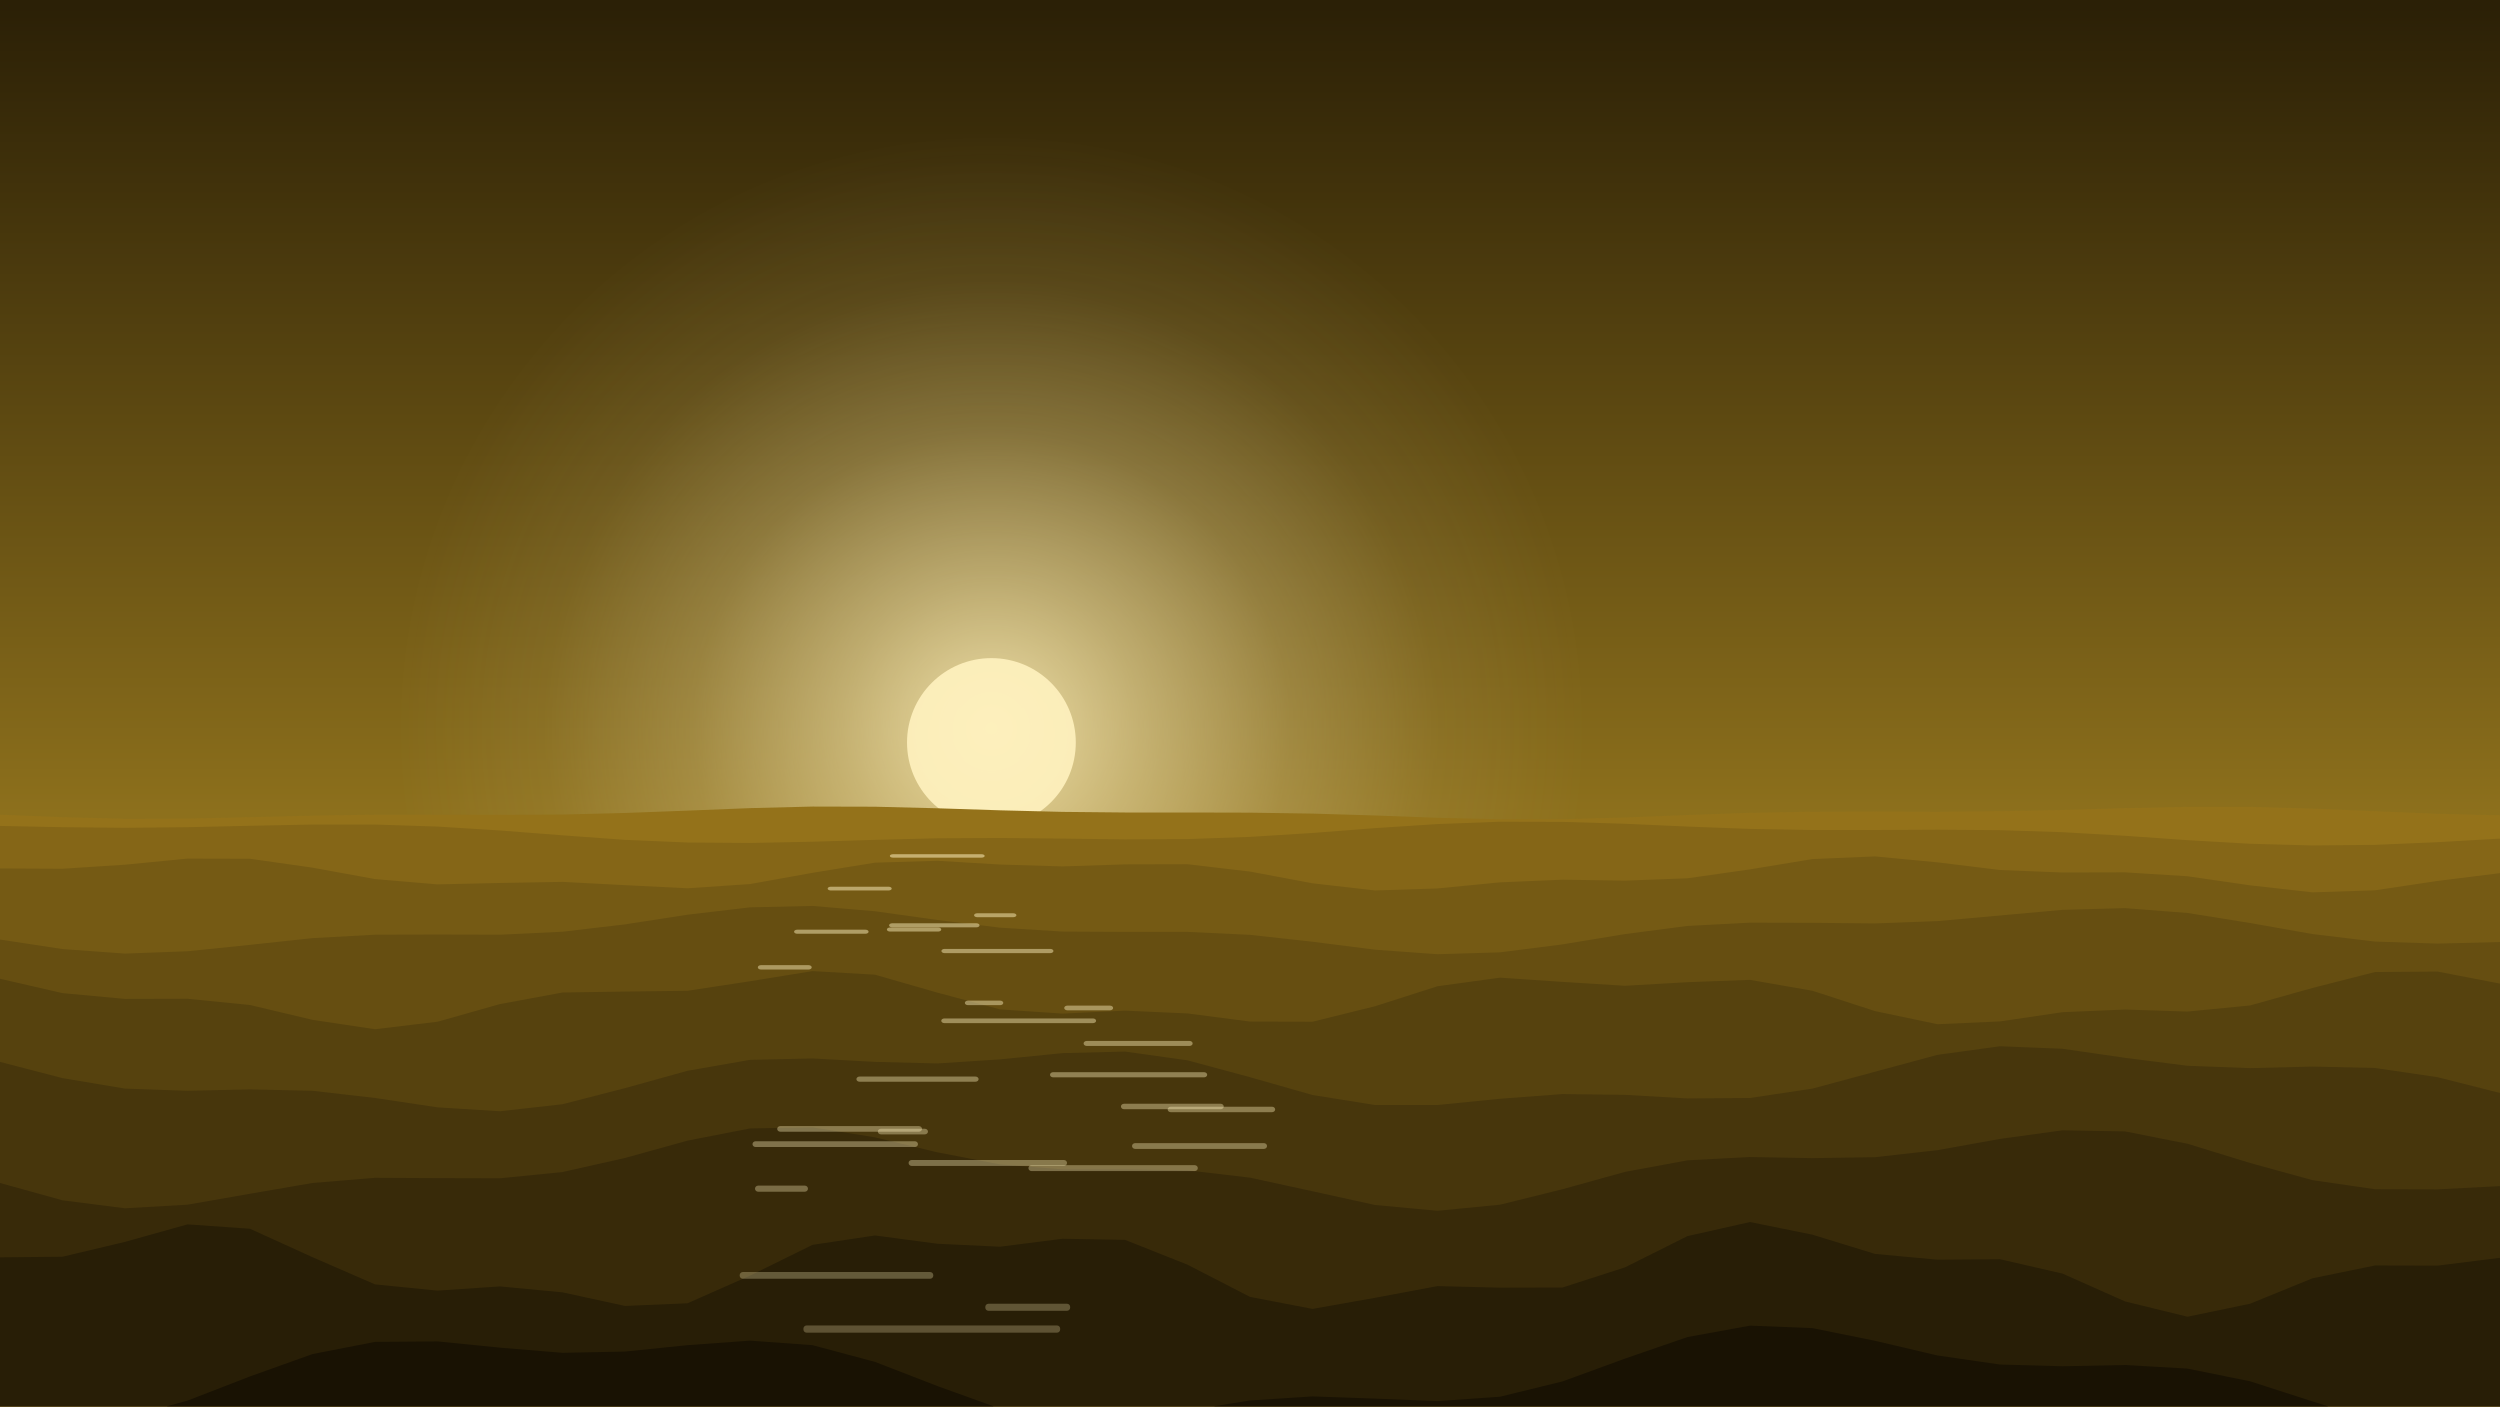
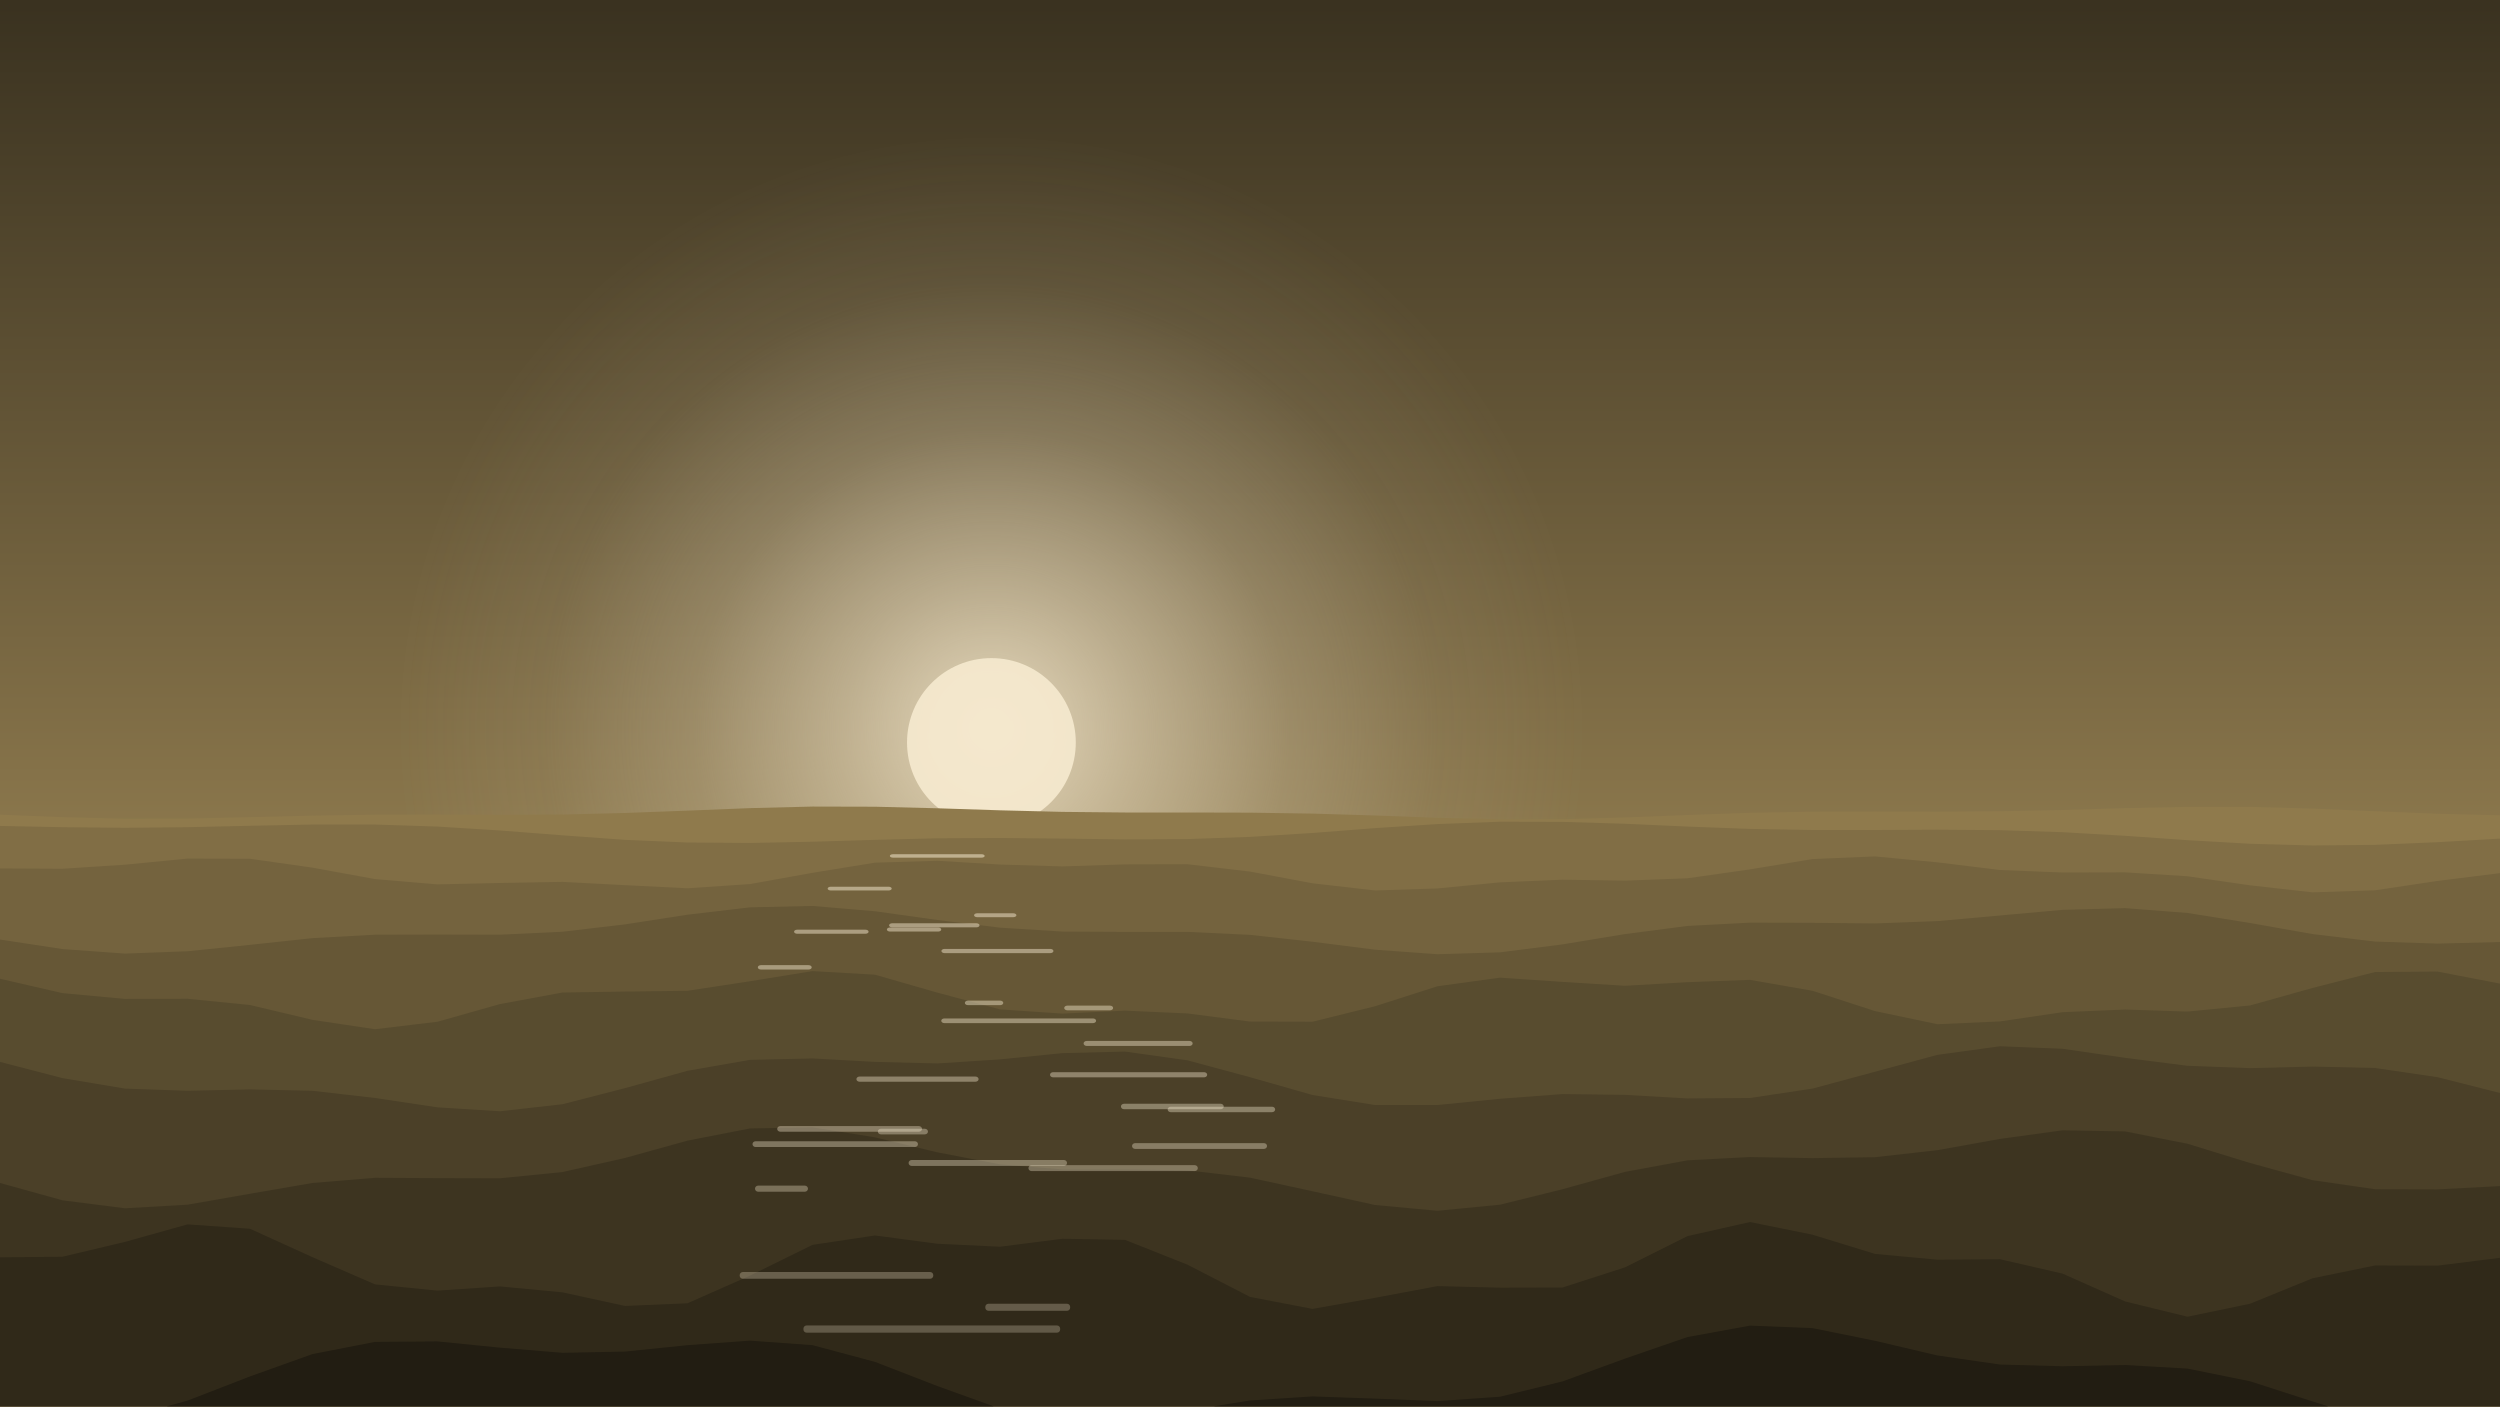
<svg xmlns="http://www.w3.org/2000/svg" viewBox="0 0 1600 900" width="1600" height="900" preserveAspectRatio="xMidYMid slice">
  <defs>
    <linearGradient id="l1" x1="0" y1="0" x2="0" y2="1">
-       <stop offset="0" stop-color="#2b2006" />
-       <stop offset="1" stop-color="#d4aa2c" />
+       <stop offset="0" stop-color="#3a3220" />
+       <stop offset="1" stop-color="#c2a66a" />
    </linearGradient>
    <radialGradient id="g2">
-       <stop offset="0" stop-color="#fff2bf" stop-opacity="0.85" />
-       <stop offset="0.25" stop-color="#fff2bf" stop-opacity="0.527" />
-       <stop offset="0.5" stop-color="#fff2bf" stop-opacity="0.238" />
-       <stop offset="0.75" stop-color="#fff2bf" stop-opacity="0.068" />
-       <stop offset="1" stop-color="#fff2bf" stop-opacity="0.0" />
+       <stop offset="0" stop-color="#f6ead0" stop-opacity="0.85" />
+       <stop offset="0.25" stop-color="#f6ead0" stop-opacity="0.527" />
+       <stop offset="0.5" stop-color="#f6ead0" stop-opacity="0.238" />
+       <stop offset="0.75" stop-color="#f6ead0" stop-opacity="0.068" />
+       <stop offset="1" stop-color="#f6ead0" stop-opacity="0.0" />
    </radialGradient>
  </defs>
  <rect width="1600" height="900" fill="url(#l1)" />
  <circle cx="634.5" cy="466.2" r="378" fill="url(#g2)" />
-   <circle cx="634.5" cy="475.2" r="54" fill="#fff2bf" fill-opacity="0.9" />
-   <polygon points="-80,518.4 -80,518.4 -40,519.6 0,521.4 40,523 80,524 120,523.9 160,523 200,522 240,521.4 280,521.4 320,521.5 360,521.3 400,520.3 440,518.8 480,517.2 520,516.2 560,516.3 600,517.3 640,518.6 680,519.6 720,520 760,520 800,520.1 840,520.7 880,521.9 920,523.4 960,524.3 1000,524.3 1040,523.2 1080,521.6 1120,520.2 1160,519.5 1200,519.4 1240,519.5 1280,519.2 1320,518.4 1360,517.2 1400,516.4 1440,516.4 1480,517.5 1520,519.2 1560,520.8 1600,521.8 1640,522.1 1680,521.8 1680,521.8 1680,980 -80,980" fill="#94721a" />
-   <polygon points="-80,528.8 -80,528.8 -40,528.2 0,528.6 40,529.4 80,529.8 120,529.4 160,528.5 200,527.7 240,527.7 280,529 320,531.5 360,534.6 400,537.5 440,539.2 480,539.5 520,538.7 560,537.5 600,536.5 640,536.3 680,536.7 720,537.2 760,537 800,535.6 840,533.1 880,530 920,527.4 960,525.9 1000,526 1040,527.2 1080,529 1120,530.5 1160,531.2 1200,531.2 1240,531 1280,531.3 1320,532.6 1360,534.9 1400,537.7 1440,540 1480,541.1 1520,540.7 1560,539 1600,536.7 1640,534.7 1680,533.5 1680,533.5 1680,980 -80,980" fill="#856617" />
-   <polygon points="-80,561.1 -80,561.1 -40,556.3 0,555.8 40,556 80,553.4 120,549.5 160,549.6 200,555.3 240,562.6 280,566 320,565.1 360,564.4 400,566.5 440,568.5 480,565.8 520,558.6 560,552.1 600,550.9 640,553.3 680,554.5 720,553.2 760,553.1 800,557.8 840,565.3 880,569.9 920,568.6 960,564.7 1000,563 1040,563.6 1080,562.1 1120,556.4 1160,549.8 1200,548.1 1240,551.9 1280,556.8 1320,558.4 1360,558.3 1400,560.8 1440,566.6 1480,571.1 1520,569.8 1560,563.8 1600,558.8 1640,557.6 1680,557.7 1680,557.7 1680,980 -80,980" fill="#755a14" />
-   <polygon points="-80,589.9 -80,589.9 -40,594.5 0,601.3 40,607.4 80,610.3 120,608.8 160,604.7 200,600.4 240,598.2 280,598.1 320,598.2 360,596.3 400,591.6 440,585.4 480,580.7 520,579.8 560,583.2 600,588.8 640,593.7 680,596.2 720,596.4 760,596.4 800,598.3 840,602.7 880,607.8 920,610.7 960,609.5 1000,604.4 1040,597.8 1080,592.6 1120,590.5 1160,590.6 1200,591 1240,589.5 1280,585.9 1320,582.3 1360,581.2 1400,584.3 1440,590.7 1480,597.8 1520,602.6 1560,603.9 1600,602.9 1640,601.8 1680,602.5 1680,602.5 1680,980 -80,980" fill="#664e11" />
-   <polygon points="-80,624.1 -80,624.1 -40,619.9 0,626.4 40,635.6 80,639.3 120,639.2 160,643.2 200,652.7 240,658.7 280,653.9 320,642.6 360,635.2 400,634.6 440,634.1 480,628 520,621.5 560,623.8 600,635.3 640,646 680,648.7 720,646.8 760,648.6 800,653.8 840,653.9 880,644 920,631.2 960,625.7 1000,628.4 1040,630.9 1080,628.6 1120,627.1 1160,634.1 1200,647.1 1240,655.5 1280,653.7 1320,647.8 1360,646.1 1400,647.4 1440,643.5 1480,632.3 1520,622.1 1560,621.8 1600,629.5 1640,635.5 1680,636 1680,636 1680,980 -80,980" fill="#56420e" />
-   <polygon points="-80,667.4 -80,667.4 -40,670.4 0,679.6 40,690 80,696.7 120,698.1 160,697.2 200,698.1 240,702.7 280,708.7 320,711.2 360,706.7 400,696.4 440,685.3 480,678.3 520,677.4 560,679.6 600,680.6 640,678 680,674 720,673 760,678.6 800,689.4 840,700.8 880,707.2 920,707.2 960,703.2 1000,700.2 1040,700.7 1080,703 1120,702.7 1160,696.7 1200,685.9 1240,675.1 1280,669.6 1320,671.2 1360,677 1400,682.1 1440,683.6 1480,682.6 1520,683.5 1560,689.4 1600,699.5 1640,709.2 1680,713.2 1680,713.2 1680,980 -80,980" fill="#47360c" />
-   <polygon points="-80,737.1 -80,737.1 -40,745.1 0,757.1 40,768.2 80,773.3 120,771 160,764 200,757.1 240,753.8 280,754 320,754.1 360,750.1 400,741.1 440,730 480,722.2 520,721.5 560,727.9 600,737.5 640,745.2 680,748.4 720,748.4 760,749 800,753.7 840,762.4 880,771.2 920,774.9 960,771 1000,761.1 1040,750 1080,742.6 1120,740.5 1160,741.2 1200,740.6 1240,736.1 1280,728.9 1320,723.4 1360,724.1 1400,732 1440,744.3 1480,755.3 1520,761.1 1560,761.2 1600,759.1 1640,759 1680,762.5 1680,762.5 1680,980 -80,980" fill="#382a09" />
-   <polygon points="-80,820.5 -80,820.5 -40,806.7 0,804.7 40,804.3 80,794.8 120,783.6 160,786.4 200,804.6 240,822 280,826 320,823.3 360,827.1 400,835.8 440,834.1 480,816.4 520,796.7 560,790.7 600,796 640,797.9 680,792.8 720,793.5 760,809.4 800,830 840,837.7 880,830.6 920,823.1 960,824.1 1000,824 1040,811.1 1080,791.1 1120,782.1 1160,790.2 1200,802.5 1240,806.2 1280,805.9 1320,815.1 1360,832.9 1400,842.7 1440,834.4 1480,818.1 1520,809.9 1560,810 1600,805 1640,790.8 1680,781.1 1680,781.1 1680,980 -80,980" fill="#281e06" />
-   <polygon points="-80,894.2 -80,894.2 -40,898.5 0,905.3 40,909.8 80,907.3 120,896.4 160,880.9 200,866.6 240,858.8 280,858.5 320,862.5 360,865.8 400,865 440,860.9 480,858 520,860.9 560,871.6 600,887.1 640,901.5 680,909.3 720,908.8 760,902.7 800,896.3 840,893.7 880,895.1 920,896.7 960,893.9 1000,884.1 1040,869.5 1080,855.7 1120,848.4 1160,850 1200,858.1 1240,867.5 1280,873.3 1320,874.4 1360,873.6 1400,875.9 1440,884 1480,896.9 1520,909.4 1560,915.7 1600,913 1640,903 1680,891 1680,891 1680,980 -80,980" fill="#191203" />
-   <rect x="617.5" y="640.4" width="24.6" height="2.9" rx="2" fill="#fff2bf" fill-opacity="0.44" />
-   <rect x="747.3" y="708.3" width="68.8" height="3.5" rx="2" fill="#fff2bf" fill-opacity="0.38" />
-   <rect x="658.2" y="745.7" width="108.4" height="3.8" rx="2" fill="#fff2bf" fill-opacity="0.34" />
-   <rect x="514.2" y="848.3" width="164.3" height="4.6" rx="2" fill="#fff2bf" fill-opacity="0.25" />
-   <rect x="481.6" y="730.4" width="105.9" height="3.7" rx="2" fill="#fff2bf" fill-opacity="0.36" />
-   <rect x="497.4" y="720.7" width="92.7" height="3.6" rx="2" fill="#fff2bf" fill-opacity="0.37" />
-   <rect x="672" y="686.2" width="100.6" height="3.3" rx="2" fill="#fff2bf" fill-opacity="0.4" />
-   <rect x="569.5" y="546.7" width="60.7" height="2.2" rx="2" fill="#fff2bf" fill-opacity="0.53" />
-   <rect x="529.7" y="567.5" width="41" height="2.4" rx="2" fill="#fff2bf" fill-opacity="0.51" />
-   <rect x="569" y="590.9" width="57.9" height="2.6" rx="2" fill="#fff2bf" fill-opacity="0.48" />
-   <rect x="717.4" y="706.4" width="65.8" height="3.5" rx="2" fill="#fff2bf" fill-opacity="0.38" />
-   <rect x="508.2" y="595" width="47.7" height="2.6" rx="2" fill="#fff2bf" fill-opacity="0.48" />
-   <rect x="681.1" y="643.6" width="31.3" height="3" rx="2" fill="#fff2bf" fill-opacity="0.44" />
-   <rect x="724.5" y="731.6" width="86.4" height="3.7" rx="2" fill="#fff2bf" fill-opacity="0.36" />
-   <rect x="693.5" y="666.2" width="69.8" height="3.2" rx="2" fill="#fff2bf" fill-opacity="0.42" />
-   <rect x="483.2" y="758.8" width="33.9" height="3.9" rx="2" fill="#fff2bf" fill-opacity="0.33" />
-   <rect x="623.4" y="584.5" width="27.1" height="2.5" rx="2" fill="#fff2bf" fill-opacity="0.49" />
-   <rect x="485" y="617.7" width="34.5" height="2.8" rx="2" fill="#fff2bf" fill-opacity="0.46" />
-   <rect x="567.6" y="593.6" width="34.8" height="2.6" rx="2" fill="#fff2bf" fill-opacity="0.48" />
-   <rect x="581.5" y="742.4" width="101.4" height="3.8" rx="2" fill="#fff2bf" fill-opacity="0.35" />
-   <rect x="602.4" y="651.8" width="99.1" height="3" rx="2" fill="#fff2bf" fill-opacity="0.43" />
-   <rect x="630.6" y="834.4" width="54.3" height="4.5" rx="2" fill="#fff2bf" fill-opacity="0.26" />
-   <rect x="548.1" y="689" width="78.2" height="3.3" rx="2" fill="#fff2bf" fill-opacity="0.39" />
-   <rect x="473.4" y="814.1" width="123.9" height="4.3" rx="2" fill="#fff2bf" fill-opacity="0.28" />
-   <rect x="561.8" y="722.4" width="32.1" height="3.6" rx="2" fill="#fff2bf" fill-opacity="0.36" />
-   <rect x="602.5" y="607.3" width="71.7" height="2.7" rx="2" fill="#fff2bf" fill-opacity="0.47" />
+   <circle cx="634.5" cy="475.2" r="54" fill="#f6ead0" fill-opacity="0.9" />
+   <polygon points="-80,518.4 -80,518.4 -40,519.6 0,521.4 40,523 80,524 120,523.9 160,523 200,522 240,521.4 280,521.4 320,521.5 360,521.3 400,520.3 440,518.8 480,517.2 520,516.2 560,516.3 600,517.3 640,518.6 680,519.6 720,520 760,520 800,520.1 840,520.7 880,521.9 920,523.4 960,524.3 1000,524.3 1040,523.2 1080,521.6 1120,520.2 1160,519.5 1200,519.4 1240,519.5 1280,519.2 1320,518.4 1360,517.2 1400,516.4 1440,516.4 1480,517.5 1520,519.2 1560,520.8 1600,521.8 1640,522.1 1680,521.8 1680,521.8 1680,980 -80,980" fill="#8f7a4c" />
+   <polygon points="-80,528.8 -80,528.8 -40,528.2 0,528.6 40,529.4 80,529.8 120,529.4 160,528.5 200,527.7 240,527.7 280,529 320,531.5 360,534.6 400,537.5 440,539.2 480,539.5 520,538.7 560,537.5 600,536.5 640,536.3 680,536.7 720,537.2 760,537 800,535.6 840,533.1 880,530 920,527.4 960,525.9 1000,526 1040,527.2 1080,529 1120,530.5 1160,531.2 1200,531.2 1240,531 1280,531.3 1320,532.6 1360,534.9 1400,537.7 1440,540 1480,541.1 1520,540.7 1560,539 1600,536.7 1640,534.7 1680,533.5 1680,533.5 1680,980 -80,980" fill="#816e45" />
+   <polygon points="-80,561.1 -80,561.1 -40,556.3 0,555.8 40,556 80,553.4 120,549.5 160,549.6 200,555.3 240,562.6 280,566 320,565.1 360,564.4 400,566.5 440,568.5 480,565.8 520,558.6 560,552.1 600,550.9 640,553.3 680,554.5 720,553.2 760,553.1 800,557.8 840,565.3 880,569.9 920,568.6 960,564.7 1000,563 1040,563.6 1080,562.1 1120,556.4 1160,549.8 1200,548.1 1240,551.9 1280,556.8 1320,558.4 1360,558.3 1400,560.8 1440,566.6 1480,571.1 1520,569.8 1560,563.8 1600,558.8 1640,557.6 1680,557.7 1680,557.7 1680,980 -80,980" fill="#74633e" />
+   <polygon points="-80,589.9 -80,589.9 -40,594.5 0,601.3 40,607.4 80,610.3 120,608.8 160,604.7 200,600.4 240,598.2 280,598.1 320,598.2 360,596.3 400,591.6 440,585.4 480,580.7 520,579.8 560,583.2 600,588.8 640,593.7 680,596.2 720,596.4 760,596.4 800,598.3 840,602.7 880,607.8 920,610.7 960,609.5 1000,604.4 1040,597.8 1080,592.6 1120,590.5 1160,590.6 1200,591 1240,589.5 1280,585.9 1320,582.3 1360,581.2 1400,584.3 1440,590.7 1480,597.8 1520,602.6 1560,603.9 1600,602.9 1640,601.8 1680,602.5 1680,602.5 1680,980 -80,980" fill="#665736" />
+   <polygon points="-80,624.1 -80,624.1 -40,619.9 0,626.4 40,635.6 80,639.3 120,639.2 160,643.2 200,652.7 240,658.7 280,653.9 320,642.6 360,635.2 400,634.6 440,634.1 480,628 520,621.5 560,623.8 600,635.3 640,646 680,648.7 720,646.8 760,648.6 800,653.8 840,653.9 880,644 920,631.2 960,625.7 1000,628.4 1040,630.9 1080,628.6 1120,627.1 1160,634.1 1200,647.1 1240,655.5 1280,653.7 1320,647.8 1360,646.1 1400,647.4 1440,643.5 1480,632.3 1520,622.1 1560,621.8 1600,629.5 1640,635.5 1680,636 1680,636 1680,980 -80,980" fill="#584c2f" />
+   <polygon points="-80,667.4 -80,667.4 -40,670.4 0,679.6 40,690 80,696.7 120,698.1 160,697.2 200,698.1 240,702.7 280,708.7 320,711.2 360,706.7 400,696.4 440,685.3 480,678.3 520,677.4 560,679.6 600,680.6 640,678 680,674 720,673 760,678.6 800,689.4 840,700.8 880,707.2 920,707.2 960,703.2 1000,700.2 1040,700.7 1080,703 1120,702.7 1160,696.7 1200,685.9 1240,675.1 1280,669.6 1320,671.2 1360,677 1400,682.1 1440,683.6 1480,682.6 1520,683.5 1560,689.4 1600,699.5 1640,709.2 1680,713.2 1680,713.2 1680,980 -80,980" fill="#4b4028" />
+   <polygon points="-80,737.1 -80,737.1 -40,745.1 0,757.1 40,768.2 80,773.3 120,771 160,764 200,757.1 240,753.8 280,754 320,754.1 360,750.1 400,741.1 440,730 480,722.2 520,721.5 560,727.9 600,737.5 640,745.2 680,748.4 720,748.4 760,749 800,753.7 840,762.4 880,771.2 920,774.9 960,771 1000,761.1 1040,750 1080,742.6 1120,740.5 1160,741.2 1200,740.6 1240,736.1 1280,728.9 1320,723.4 1360,724.1 1400,732 1440,744.3 1480,755.3 1520,761.1 1560,761.2 1600,759.1 1640,759 1680,762.5 1680,762.5 1680,980 -80,980" fill="#3d3420" />
+   <polygon points="-80,820.5 -80,820.5 -40,806.7 0,804.7 40,804.3 80,794.8 120,783.6 160,786.4 200,804.6 240,822 280,826 320,823.3 360,827.1 400,835.8 440,834.1 480,816.4 520,796.7 560,790.7 600,796 640,797.9 680,792.8 720,793.5 760,809.4 800,830 840,837.7 880,830.6 920,823.1 960,824.1 1000,824 1040,811.1 1080,791.1 1120,782.1 1160,790.2 1200,802.5 1240,806.2 1280,805.9 1320,815.1 1360,832.9 1400,842.7 1440,834.4 1480,818.1 1520,809.9 1560,810 1600,805 1640,790.8 1680,781.1 1680,781.1 1680,980 -80,980" fill="#302919" />
+   <polygon points="-80,894.2 -80,894.2 -40,898.5 0,905.3 40,909.8 80,907.3 120,896.4 160,880.9 200,866.6 240,858.8 280,858.5 320,862.5 360,865.8 400,865 440,860.9 480,858 520,860.9 560,871.6 600,887.1 640,901.5 680,909.3 720,908.8 760,902.7 800,896.3 840,893.7 880,895.1 920,896.7 960,893.9 1000,884.1 1040,869.5 1080,855.7 1120,848.4 1160,850 1200,858.1 1240,867.5 1280,873.3 1320,874.4 1360,873.6 1400,875.9 1440,884 1480,896.9 1520,909.4 1560,915.7 1600,913 1640,903 1680,891 1680,891 1680,980 -80,980" fill="#221d12" />
+   <rect x="617.5" y="640.4" width="24.6" height="2.9" rx="2" fill="#f6ead0" fill-opacity="0.44" />
+   <rect x="747.3" y="708.3" width="68.8" height="3.5" rx="2" fill="#f6ead0" fill-opacity="0.38" />
+   <rect x="658.2" y="745.7" width="108.4" height="3.8" rx="2" fill="#f6ead0" fill-opacity="0.34" />
+   <rect x="514.2" y="848.3" width="164.3" height="4.6" rx="2" fill="#f6ead0" fill-opacity="0.25" />
+   <rect x="481.6" y="730.4" width="105.9" height="3.7" rx="2" fill="#f6ead0" fill-opacity="0.36" />
+   <rect x="497.4" y="720.7" width="92.7" height="3.6" rx="2" fill="#f6ead0" fill-opacity="0.37" />
+   <rect x="672" y="686.2" width="100.6" height="3.3" rx="2" fill="#f6ead0" fill-opacity="0.4" />
+   <rect x="569.5" y="546.7" width="60.7" height="2.2" rx="2" fill="#f6ead0" fill-opacity="0.53" />
+   <rect x="529.7" y="567.5" width="41" height="2.4" rx="2" fill="#f6ead0" fill-opacity="0.51" />
+   <rect x="569" y="590.9" width="57.9" height="2.6" rx="2" fill="#f6ead0" fill-opacity="0.48" />
+   <rect x="717.4" y="706.4" width="65.8" height="3.5" rx="2" fill="#f6ead0" fill-opacity="0.38" />
+   <rect x="508.2" y="595" width="47.7" height="2.6" rx="2" fill="#f6ead0" fill-opacity="0.48" />
+   <rect x="681.1" y="643.6" width="31.3" height="3" rx="2" fill="#f6ead0" fill-opacity="0.44" />
+   <rect x="724.5" y="731.6" width="86.4" height="3.7" rx="2" fill="#f6ead0" fill-opacity="0.36" />
+   <rect x="693.5" y="666.2" width="69.8" height="3.2" rx="2" fill="#f6ead0" fill-opacity="0.42" />
+   <rect x="483.2" y="758.8" width="33.9" height="3.9" rx="2" fill="#f6ead0" fill-opacity="0.33" />
+   <rect x="623.4" y="584.5" width="27.1" height="2.5" rx="2" fill="#f6ead0" fill-opacity="0.49" />
+   <rect x="485" y="617.7" width="34.5" height="2.8" rx="2" fill="#f6ead0" fill-opacity="0.46" />
+   <rect x="567.6" y="593.6" width="34.8" height="2.6" rx="2" fill="#f6ead0" fill-opacity="0.48" />
+   <rect x="581.5" y="742.4" width="101.4" height="3.8" rx="2" fill="#f6ead0" fill-opacity="0.35" />
+   <rect x="602.4" y="651.8" width="99.1" height="3" rx="2" fill="#f6ead0" fill-opacity="0.43" />
+   <rect x="630.6" y="834.4" width="54.3" height="4.5" rx="2" fill="#f6ead0" fill-opacity="0.26" />
+   <rect x="548.1" y="689" width="78.2" height="3.3" rx="2" fill="#f6ead0" fill-opacity="0.39" />
+   <rect x="473.4" y="814.1" width="123.9" height="4.3" rx="2" fill="#f6ead0" fill-opacity="0.28" />
+   <rect x="561.8" y="722.4" width="32.1" height="3.6" rx="2" fill="#f6ead0" fill-opacity="0.36" />
+   <rect x="602.5" y="607.3" width="71.7" height="2.7" rx="2" fill="#f6ead0" fill-opacity="0.47" />
</svg>
